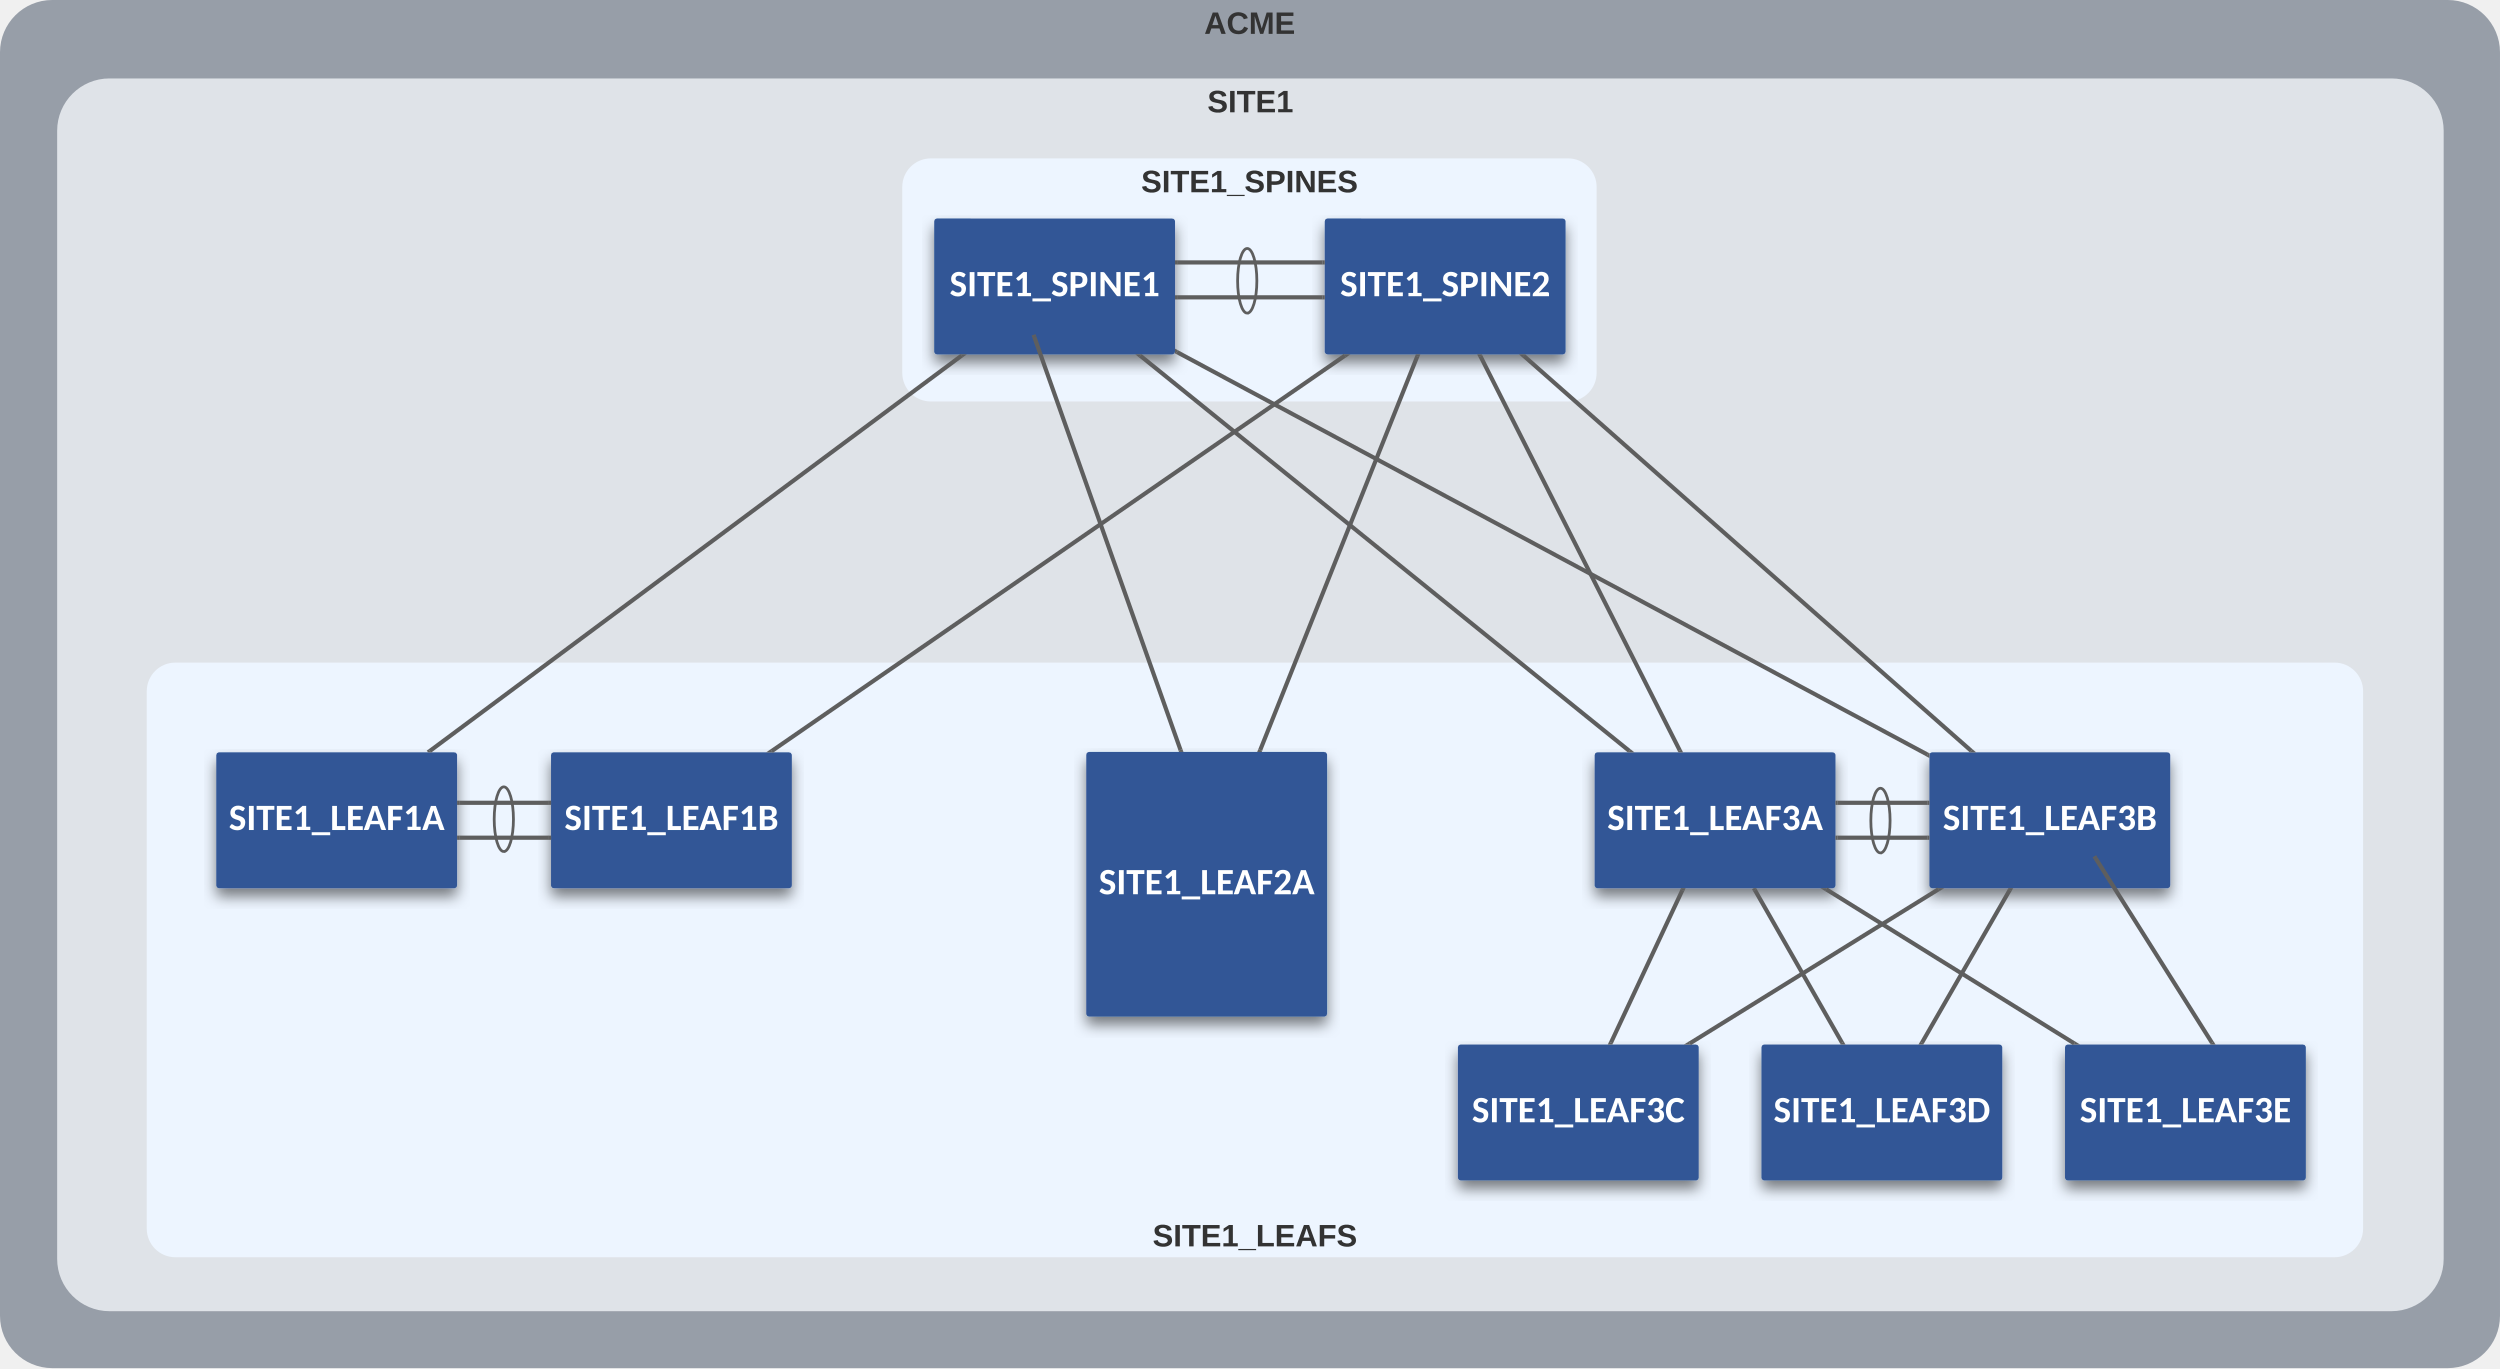
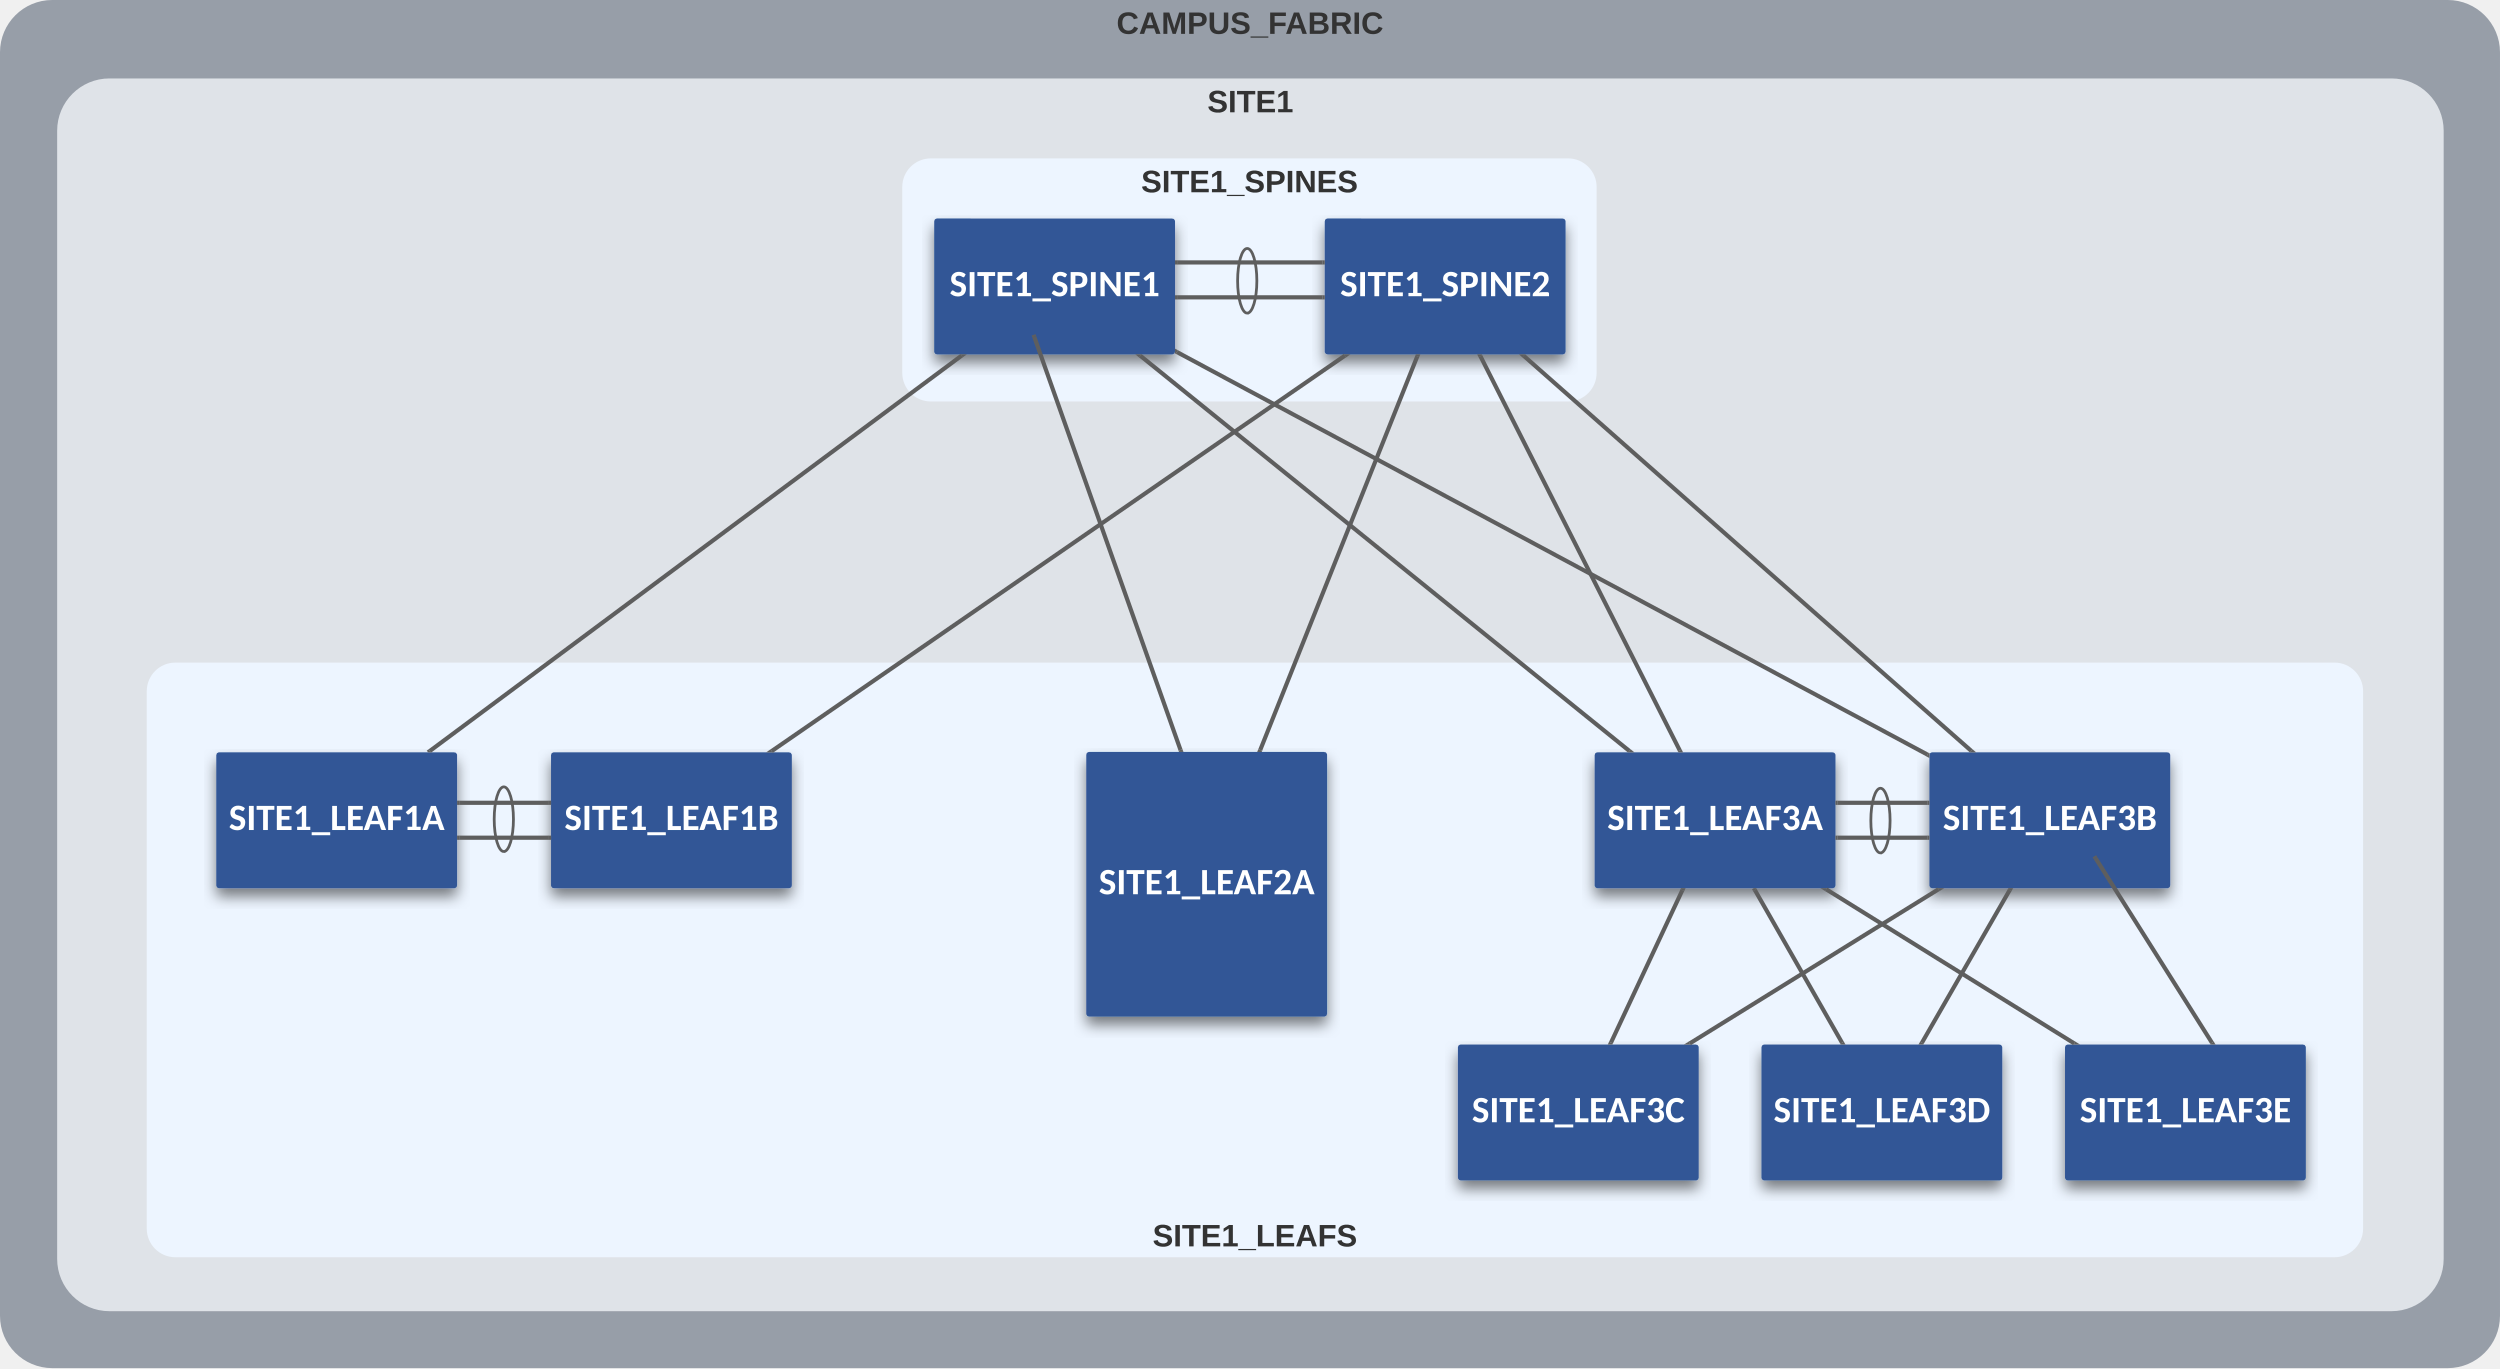
<svg xmlns="http://www.w3.org/2000/svg" xmlns:ns1="lucid" xmlns:xlink="http://www.w3.org/1999/xlink" width="1792.41" height="980.89">
  <g transform="translate(1834.121 1029.355)" ns1:page-tab-id="RxZ4dIY6hwKH">
    <path d="M-1832.62-991.86a36 36 0 0 1 36-36h1717.4a36 36 0 0 1 36 36v905.9a36 36 0 0 1-36 36h-1717.4a36 36 0 0 1-36-36z" stroke="#979ea8" stroke-width="3" fill="#979ea8" />
-     <use xlink:href="#a" transform="matrix(1,0,0,1,-1827.621,-1022.855) translate(856.8815 17.77778)" />
+     <text x="-937.92" y="-1005.077" text-anchor="middle" font-family="Arial, Helvetica, sans-serif" font-size="22.222" font-weight="bold" fill="#333">CAMPUS_FABRIC</text>
    <path d="M-1791.64-935.62a36 36 0 0 1 36-36H-119.6a36 36 0 0 1 36 36v808.84a36 36 0 0 1-36 36h-1636.04a36 36 0 0 1-36-36z" stroke="#dfe3e8" stroke-width="3" fill="#dfe3e8" />
    <use xlink:href="#b" transform="matrix(1,0,0,1,-1786.642,-966.6218) translate(818.1717 17.77778)" />
    <path d="M-1727.4-533.8a19 19 0 0 1 19-19h1548.04a19 19 0 0 1 19 19v385.34a19 19 0 0 1-19 19H-1708.4a19 19 0 0 1-19-19z" stroke="#edf5ff" stroke-width="3" fill="#edf5ff" />
    <use xlink:href="#c" transform="matrix(1,0,0,1,-1722.398,-547.7962) translate(714.6717 412.0515)" />
    <path d="M-1185.73-895.3a19 19 0 0 1 19-19h456.83a19 19 0 0 1 19 19V-762a19 19 0 0 1-19 19h-456.83a19 19 0 0 1-19-19z" stroke="#edf5ff" stroke-width="3" fill="#edf5ff" />
    <use xlink:href="#d" transform="matrix(1,0,0,1,-1180.733,-909.287) translate(164.784 17.77778)" />
    <g filter="url(#e)">
      <path d="M-689.3-487.97a.5.5 0 0 1 .5-.5h168.65a.5.5 0 0 1 .5.5v93.42a.5.5 0 0 1-.5.5H-688.8a.5.5 0 0 1-.5-.5z" fill="#fff" fill-opacity="0" />
      <path d="M-688.8-488.47a.5.5 0 0 0-.5.5v93.42a.5.5 0 0 0 .5.5h168.65a.5.5 0 0 0 .5-.5v-93.42a.5.5 0 0 0-.5-.5z" stroke="#315796" stroke-width="3" fill="#315796" />
      <use xlink:href="#f" transform="matrix(1,0,0,1,-679.4503,-477.4256) translate(-2.376302 43.16667)" />
    </g>
    <g filter="url(#e)">
      <path d="M-449.3-487.97a.5.5 0 0 1 .5-.5h168.65a.5.5 0 0 1 .5.5v93.42a.5.5 0 0 1-.5.5H-448.8a.5.5 0 0 1-.5-.5z" fill="#fff" fill-opacity="0" />
      <path d="M-448.8-488.47a.5.5 0 0 0-.5.5v93.42a.5.5 0 0 0 .5.5h168.65a.5.5 0 0 0 .5-.5v-93.42a.5.5 0 0 0-.5-.5z" stroke="#315796" stroke-width="3" fill="#315796" />
      <use xlink:href="#g" transform="matrix(1,0,0,1,-439.4503,-477.4256) translate(-1.770833 43.16667)" />
    </g>
    <g filter="url(#e)">
      <path d="M-1677.55-487.97a.5.5 0 0 1 .5-.5h168.64a.5.5 0 0 1 .5.5v93.42a.5.5 0 0 1-.5.5h-168.65a.5.5 0 0 1-.5-.5z" fill="#fff" fill-opacity="0" />
      <path d="M-1677.05-488.47a.5.5 0 0 0-.5.5v93.42a.5.5 0 0 0 .5.5h168.64a.5.5 0 0 0 .5-.5v-93.42a.5.5 0 0 0-.5-.5z" stroke="#315796" stroke-width="3" fill="#315796" />
      <use xlink:href="#h" transform="matrix(1,0,0,1,-1667.713,-477.4256) translate(-2.376302 43.16667)" />
    </g>
    <g filter="url(#e)">
      <path d="M-1437.55-487.97a.5.5 0 0 1 .5-.5h168.64a.5.5 0 0 1 .5.5v93.42a.5.5 0 0 1-.5.5h-168.65a.5.5 0 0 1-.5-.5z" fill="#fff" fill-opacity="0" />
      <path d="M-1437.05-488.47a.5.5 0 0 0-.5.5v93.42a.5.5 0 0 0 .5.5h168.64a.5.5 0 0 0 .5-.5v-93.42a.5.5 0 0 0-.5-.5z" stroke="#315796" stroke-width="3" fill="#315796" />
      <use xlink:href="#i" transform="matrix(1,0,0,1,-1427.713,-477.4256) translate(-1.770833 43.16667)" />
    </g>
    <path d="M-1504.9-453.78h64.35" stroke="#5e5e5e" stroke-width="3" fill="none" />
    <path d="M-1504.88-452.3h-1.53v-2.96h1.53zM-1439.05-452.3h-1.54v-2.96h1.55z" stroke="#5e5e5e" stroke-width=".05" fill="#5e5e5e" />
    <path d="M-1504.9-428.75h64.35" stroke="#5e5e5e" stroke-width="3" fill="none" />
    <path d="M-1504.88-427.27h-1.53v-2.95h1.53zM-1439.05-427.27h-1.54v-2.95h1.55z" stroke="#5e5e5e" stroke-width=".05" fill="#5e5e5e" />
    <path d="M-516.65-453.78h64.36" stroke="#5e5e5e" stroke-width="3" fill="none" />
    <path d="M-516.6-452.3h-1.55v-2.96h1.54zM-450.8-452.3h-1.53v-2.96h1.54z" stroke="#5e5e5e" stroke-width=".05" fill="#5e5e5e" />
    <path d="M-516.65-428.75h64.36" stroke="#5e5e5e" stroke-width="3" fill="none" />
    <path d="M-516.6-427.27h-1.55v-2.95h1.54zM-450.8-427.27h-1.53v-2.95h1.54z" stroke="#5e5e5e" stroke-width=".05" fill="#5e5e5e" />
    <g filter="url(#e)">
      <path d="M-1162.82-870.7a.5.5 0 0 1 .5-.5h168.64a.5.5 0 0 1 .5.5v93.42a.5.5 0 0 1-.5.5h-168.64a.5.5 0 0 1-.5-.5z" fill="#fff" fill-opacity="0" />
      <path d="M-1162.32-871.2a.5.5 0 0 0-.5.5v93.42a.5.5 0 0 0 .5.5h168.64a.5.5 0 0 0 .5-.5v-93.4a.5.5 0 0 0-.5-.5z" stroke="#315796" stroke-width="3" fill="#315796" />
      <use xlink:href="#j" transform="matrix(1,0,0,1,-1152.976,-860.1469) translate(-0.3580729 43.16667)" />
    </g>
    <g filter="url(#e)">
      <path d="M-882.82-870.7a.5.5 0 0 1 .5-.5h168.64a.5.5 0 0 1 .5.5v93.42a.5.5 0 0 1-.5.5h-168.64a.5.5 0 0 1-.5-.5z" fill="#fff" fill-opacity="0" />
      <path d="M-882.32-871.2a.5.5 0 0 0-.5.5v93.42a.5.5 0 0 0 .5.5h168.64a.5.5 0 0 0 .5-.5v-93.4a.5.5 0 0 0-.5-.5z" stroke="#315796" stroke-width="3" fill="#315796" />
      <use xlink:href="#k" transform="matrix(1,0,0,1,-872.9757,-860.1469) translate(-0.3580729 43.16667)" />
    </g>
    <path d="M-1526.02-490.87l381.3-283.5" stroke="#5e5e5e" stroke-width="3" fill="none" />
    <path d="M-1525.3-489.97h-1.92l-.88-1.2 1.23-.9zM-1141.03-775.28l-2.83 2.1-1.56-2.1z" stroke="#5e5e5e" stroke-width=".05" fill="#5e5e5e" />
    <path d="M-1280.9-490.82l411.07-283.6" stroke="#5e5e5e" stroke-width="3" fill="none" />
    <path d="M-1280.26-489.97h-4.47l3.03-2.1zM-866-775.28l-3.02 2.1-1.45-2.1z" stroke="#5e5e5e" stroke-width=".05" fill="#5e5e5e" />
    <path d="M-665.9-490.92l-350.66-283.4" stroke="#5e5e5e" stroke-width="3" fill="none" />
    <path d="M-662.4-489.97h-4.3l1.7-2.12zM-1015.75-775.28l-1.7 2.12-2.63-2.12z" stroke="#5e5e5e" stroke-width=".05" fill="#5e5e5e" />
    <path d="M-629.78-491.3l-142.9-282.64" stroke="#5e5e5e" stroke-width="3" fill="none" />
    <path d="M-627.45-489.97h-3.3l-.36-.7 2.62-1.34zM-771.7-775.28l.35.7-2.64 1.34-1.02-2.04z" stroke="#5e5e5e" stroke-width=".05" fill="#5e5e5e" />
    <path d="M-452.1-488.27l-538.25-288.7" stroke="#5e5e5e" stroke-width="3" fill="none" />
    <path d="M-450.47-489.07l-.24.47-.1.5v2.2l-2.04-1.1 1.4-2.6zM-989.62-778.26l-1.4 2.6-.98-.52.24-.47.08-.5v-2.2z" stroke="#5e5e5e" stroke-width=".05" fill="#5e5e5e" />
    <path d="M-420.77-490.96L-741.7-774.3" stroke="#5e5e5e" stroke-width="3" fill="none" />
    <path d="M-417.42-489.97h-4.28l1.88-2.13zM-740.77-775.28l-1.87 2.13-2.4-2.13z" stroke="#5e5e5e" stroke-width=".05" fill="#5e5e5e" />
    <path d="M-990.18-841.2h104.36" stroke="#5e5e5e" stroke-width="3" fill="none" />
    <path d="M-990.14-839.74h-1.54v-2.95h1.54zM-884.32-839.74h-1.53v-2.95h1.53z" stroke="#5e5e5e" stroke-width=".05" fill="#5e5e5e" />
    <path d="M-990.18-816.18h104.36" stroke="#5e5e5e" stroke-width="3" fill="none" />
    <path d="M-990.14-814.7h-1.54v-2.95h1.54zM-884.32-814.7h-1.53v-2.95h1.53z" stroke="#5e5e5e" stroke-width=".05" fill="#5e5e5e" />
    <path d="M-939.9-804.83c-3.82 0-6.9-10.38-6.9-23.18 0-12.82 3.08-23.2 6.9-23.2 3.8 0 6.9 10.38 6.9 23.2 0 12.8-3.1 23.17-6.9 23.17zM-1472.9-418.83c-3.82 0-6.9-10.38-6.9-23.18 0-12.82 3.08-23.2 6.9-23.2 3.8 0 6.9 10.38 6.9 23.2 0 12.8-3.1 23.17-6.9 23.17zM-485.9-417.83c-3.82 0-6.9-10.38-6.9-23.18 0-12.82 3.08-23.2 6.9-23.2 3.8 0 6.9 10.38 6.9 23.2 0 12.8-3.1 23.17-6.9 23.17z" stroke="#5e5e5e" stroke-width="2" fill-opacity="0" />
    <g filter="url(#l)">
      <path d="M-1053.8-488.23a.5.5 0 0 1 .5-.5h168.64a.5.5 0 0 1 .5.5v185.7a.5.5 0 0 1-.5.5h-168.64a.5.5 0 0 1-.5-.5z" fill="#fff" fill-opacity="0" />
      <path d="M-1053.3-488.73a.5.5 0 0 0-.5.5v185.7a.5.5 0 0 0 .5.5h168.64a.5.5 0 0 0 .5-.5v-185.7a.5.5 0 0 0-.5-.5z" stroke="#315796" stroke-width="3" fill="#315796" />
      <use xlink:href="#m" transform="matrix(1,0,0,1,-1043.958,-466.8881) translate(-2.376302 78.66667)" />
    </g>
    <g filter="url(#e)">
      <path d="M-787.35-278.46a.5.5 0 0 1 .5-.5h168.63a.5.5 0 0 1 .5.5v93.42a.5.5 0 0 1-.5.5h-168.63a.5.5 0 0 1-.5-.5z" fill="#fff" fill-opacity="0" />
      <path d="M-786.85-278.96a.5.5 0 0 0-.5.5v93.42a.5.5 0 0 0 .5.5h168.63a.5.5 0 0 0 .5-.5v-93.42a.5.5 0 0 0-.5-.5z" stroke="#315796" stroke-width="3" fill="#315796" />
      <use xlink:href="#n" transform="matrix(1,0,0,1,-777.5145,-267.9121) translate(-1.354167 43.16667)" />
    </g>
    <g filter="url(#e)">
      <path d="M-569.7-278.46a.5.5 0 0 1 .5-.5h168.62a.5.5 0 0 1 .5.5v93.42a.5.5 0 0 1-.5.5h-168.64a.5.5 0 0 1-.5-.5z" fill="#fff" fill-opacity="0" />
      <path d="M-569.2-278.96a.5.5 0 0 0-.5.5v93.42a.5.5 0 0 0 .5.5h168.62a.5.5 0 0 0 .5-.5v-93.42a.5.5 0 0 0-.5-.5z" stroke="#315796" stroke-width="3" fill="#315796" />
      <use xlink:href="#o" transform="matrix(1,0,0,1,-559.8759,-267.9121) translate(-2.701823 43.16667)" />
    </g>
    <g filter="url(#e)">
      <path d="M-352.08-278.46a.5.5 0 0 1 .5-.5h168.64a.5.5 0 0 1 .5.5v93.42a.5.5 0 0 1-.5.5h-168.64a.5.5 0 0 1-.5-.5z" fill="#fff" fill-opacity="0" />
      <path d="M-351.58-278.96a.5.5 0 0 0-.5.5v93.42a.5.5 0 0 0 .5.5h168.64a.5.5 0 0 0 .5-.5v-93.42a.5.5 0 0 0-.5-.5z" stroke="#315796" stroke-width="3" fill="#315796" />
      <use xlink:href="#p" transform="matrix(1,0,0,1,-342.2374,-267.9121) translate(-0.8007812 43.16667)" />
    </g>
    <path d="M-679.1-281.82l51.2-109.38" stroke="#5e5e5e" stroke-width="3" fill="none" />
    <path d="M-677.75-281.23l-.36.77h-3.26l.94-2.02zM-625.64-392.56l-.95 2.02-2.66-1.25.36-.75z" stroke="#5e5e5e" stroke-width=".05" fill="#5e5e5e" />
    <path d="M-622.66-281.25l178.32-110.5" stroke="#5e5e5e" stroke-width="3" fill="none" />
    <path d="M-622.13-280.46h-4.6l3.32-2.06zM-440.26-392.56l-3.34 2.07-1.27-2.06z" stroke="#5e5e5e" stroke-width=".05" fill="#5e5e5e" />
    <path d="M-513.44-281.76l-62.5-109.5" stroke="#5e5e5e" stroke-width="3" fill="none" />
    <path d="M-511-280.46h-3.4l-.34-.6 2.56-1.47zM-574.97-392.56l.34.6-2.56 1.47-.75-1.32 1.28-.74z" stroke="#5e5e5e" stroke-width=".05" fill="#5e5e5e" />
    <path d="M-456.15-281.76l62.94-109.5" stroke="#5e5e5e" stroke-width="3" fill="none" />
    <path d="M-454.85-281.06l-.35.6h-3.4l1.2-2.07zM-390.77-392.56l-1.2 2.07-2.54-1.46.33-.6z" stroke="#5e5e5e" stroke-width=".05" fill="#5e5e5e" />
    <path d="M-346.93-281.25l-177.87-110.5" stroke="#5e5e5e" stroke-width="3" fill="none" />
    <path d="M-342.86-280.46h-4.6l1.28-2.06zM-524.26-392.56l-1.28 2.07-3.33-2.06z" stroke="#5e5e5e" stroke-width=".05" fill="#5e5e5e" />
    <path d="M-248.22-281.73l-83.5-132.4" stroke="#5e5e5e" stroke-width="3" fill="none" />
    <path d="M-245.68-280.46h-3.48l-.33-.5 2.5-1.6z" stroke="#5e5e5e" stroke-width=".05" fill="#5e5e5e" />
    <path d="M-331.7-414.1l-.82-1.3M-987.73-491.65l-104.86-296.22" stroke="#5e5e5e" stroke-width="3" fill="none" />
    <path d="M-985.67-490.23h-3.13l-.33-.96 2.78-.98z" stroke="#5e5e5e" stroke-width=".05" fill="#5e5e5e" />
    <path d="M-1092.58-787.83l-.5-1.45M-930.58-491.63l112.6-282.25" stroke="#5e5e5e" stroke-width="3" fill="none" />
    <path d="M-929.2-491.12l-.35.9h-3.18l.8-2zM-815.84-775.28l-.8 1.98-2.73-1.1.36-.88z" stroke="#5e5e5e" stroke-width=".05" fill="#5e5e5e" />
    <defs>
      <path fill="#333" d="M199 0l-22-63H83L61 0H9l90-248h61L250 0h-51zm-33-102l-36-108c-10 38-24 72-36 108h72" id="q" />
      <path fill="#333" d="M67-125c0 53 21 87 73 88 37 1 54-22 65-47l45 17C233-25 199 4 140 4 58 4 20-42 15-125 8-235 124-281 211-232c18 10 29 29 36 50l-46 12c-8-25-30-41-62-41-52 0-71 34-72 86" id="r" />
      <path fill="#333" d="M230 0l2-204L168 0h-37L68-204 70 0H24v-248h70l56 185 57-185h69V0h-46" id="s" />
      <path fill="#333" d="M24 0v-248h195v40H76v63h132v40H76v65h150V0H24" id="t" />
      <g id="a">
        <use transform="matrix(0.0617284,0,0,0.0617284,0,0)" xlink:href="#q" />
        <use transform="matrix(0.0617284,0,0,0.0617284,15.98765,0)" xlink:href="#r" />
        <use transform="matrix(0.0617284,0,0,0.0617284,31.97531,0)" xlink:href="#s" />
        <use transform="matrix(0.0617284,0,0,0.0617284,50.4321,0)" xlink:href="#t" />
      </g>
      <path fill="#333" d="M169-182c-1-43-94-46-97-3 18 66 151 10 154 114 3 95-165 93-204 36-6-8-10-19-12-30l50-8c3 46 112 56 116 5-17-69-150-10-154-114-4-87 153-88 188-35 5 8 8 18 10 28" id="u" />
      <path fill="#333" d="M24 0v-248h52V0H24" id="v" />
      <path fill="#333" d="M136-208V0H84v-208H4v-40h212v40h-80" id="w" />
      <path fill="#333" d="M23 0v-37h61v-169l-59 37v-38l62-41h46v211h57V0H23" id="x" />
      <g id="b">
        <use transform="matrix(0.0617284,0,0,0.0617284,0,0)" xlink:href="#u" />
        <use transform="matrix(0.0617284,0,0,0.0617284,14.81481,0)" xlink:href="#v" />
        <use transform="matrix(0.0617284,0,0,0.0617284,20.98765,0)" xlink:href="#w" />
        <use transform="matrix(0.0617284,0,0,0.0617284,34.50617,0)" xlink:href="#t" />
        <use transform="matrix(0.0617284,0,0,0.0617284,49.32099,0)" xlink:href="#x" />
      </g>
      <path fill="#333" d="M-4 44V30h207v14H-4" id="y" />
      <path fill="#333" d="M24 0v-248h52v208h133V0H24" id="z" />
      <path fill="#333" d="M76-208v77h127v40H76V0H24v-248h183v40H76" id="A" />
      <g id="c">
        <use transform="matrix(0.0617284,0,0,0.0617284,0,0)" xlink:href="#u" />
        <use transform="matrix(0.0617284,0,0,0.0617284,14.81481,0)" xlink:href="#v" />
        <use transform="matrix(0.0617284,0,0,0.0617284,20.98765,0)" xlink:href="#w" />
        <use transform="matrix(0.0617284,0,0,0.0617284,34.50617,0)" xlink:href="#t" />
        <use transform="matrix(0.0617284,0,0,0.0617284,49.32099,0)" xlink:href="#x" />
        <use transform="matrix(0.0617284,0,0,0.0617284,61.66667,0)" xlink:href="#y" />
        <use transform="matrix(0.0617284,0,0,0.0617284,74.01235,0)" xlink:href="#z" />
        <use transform="matrix(0.0617284,0,0,0.0617284,87.53086,0)" xlink:href="#t" />
        <use transform="matrix(0.0617284,0,0,0.0617284,102.3457,0)" xlink:href="#q" />
        <use transform="matrix(0.0617284,0,0,0.0617284,118.3333,0)" xlink:href="#A" />
        <use transform="matrix(0.0617284,0,0,0.0617284,131.8519,0)" xlink:href="#u" />
      </g>
      <path fill="#333" d="M24-248c93 1 206-16 204 79-1 75-69 88-152 82V0H24v-248zm52 121c47 0 100 7 100-41 0-47-54-39-100-39v80" id="B" />
      <path fill="#333" d="M175 0L67-191c6 58 2 128 3 191H24v-248h59L193-55c-6-58-2-129-3-193h46V0h-61" id="C" />
      <g id="d">
        <use transform="matrix(0.0617284,0,0,0.0617284,0,0)" xlink:href="#u" />
        <use transform="matrix(0.0617284,0,0,0.0617284,14.81481,0)" xlink:href="#v" />
        <use transform="matrix(0.0617284,0,0,0.0617284,20.98765,0)" xlink:href="#w" />
        <use transform="matrix(0.0617284,0,0,0.0617284,34.50617,0)" xlink:href="#t" />
        <use transform="matrix(0.0617284,0,0,0.0617284,49.32099,0)" xlink:href="#x" />
        <use transform="matrix(0.0617284,0,0,0.0617284,61.66667,0)" xlink:href="#y" />
        <use transform="matrix(0.0617284,0,0,0.0617284,74.01235,0)" xlink:href="#u" />
        <use transform="matrix(0.0617284,0,0,0.0617284,88.82716,0)" xlink:href="#B" />
        <use transform="matrix(0.0617284,0,0,0.0617284,103.642,0)" xlink:href="#v" />
        <use transform="matrix(0.0617284,0,0,0.0617284,109.8148,0)" xlink:href="#C" />
        <use transform="matrix(0.0617284,0,0,0.0617284,125.8025,0)" xlink:href="#t" />
        <use transform="matrix(0.0617284,0,0,0.0617284,140.6173,0)" xlink:href="#u" />
      </g>
      <path fill="#fff" d="M469-200c119 0 194-62 190-182-5-155-165-165-285-207C212-646 83-736 88-958c4-182 105-295 242-352 113-48 278-41 392 4 65 25 120 59 166 104l-67 124c-13 37-61 47-98 23-55-35-117-75-210-75-111 0-181 57-181 159 0 146 173 155 287 201 153 61 292 138 287 351-7 273-167 433-444 433-190 0-326-77-424-175l78-125c18-34 71-42 108-14 63 47 132 100 245 100" id="D" />
      <path fill="#fff" d="M405 0H141v-1328h264V0" id="E" />
      <path fill="#fff" d="M996-1328v214H638V0H376v-1114H18v-214h978" id="F" />
      <path fill="#fff" d="M928-1328v209H382v351h425v201H382v358h547L928 0H118v-1328h810" id="G" />
      <path fill="#fff" d="M236-180h257c2-279-3-565 3-840L323-871c-27 30-91 18-110-9l-76-104 399-346h198v1150h227V0H236v-180" id="H" />
      <path fill="#fff" d="M1020 122v164H0V122h1020" id="I" />
      <path fill="#fff" d="M371-216h461V0H108v-1328h263v1112" id="J" />
      <path fill="#fff" d="M1240 0h-202c-47 1-76-24-87-58l-84-261H378L295-59c-11 29-44 59-86 59H4l484-1328h268zM437-503h370c-61-196-127-384-186-583-56 202-123 386-184 583" id="K" />
      <path fill="#fff" d="M890-1328v209H373v376h433v209H373V0H109v-1328h781" id="L" />
      <path fill="#fff" d="M113-955c38-239 181-388 448-388 186 0 310 81 369 209 18 42 27 87 27 134 1 168-77 256-203 297 151 51 227 154 227 307C981-126 800 8 532 14 260 20 143-131 76-338c63-25 186-102 236-14 46 82 93 164 218 164 130 0 203-76 210-200 9-175-112-206-288-206v-171c158-2 269-37 269-193 0-117-60-182-173-183-99-1-165 67-190 142-19 57-44 79-118 66" id="M" />
      <g id="f">
        <use transform="matrix(0.01302083,0,0,0.01302083,0,0)" xlink:href="#D" />
        <use transform="matrix(0.01302083,0,0,0.01302083,12.60417,0)" xlink:href="#E" />
        <use transform="matrix(0.01302083,0,0,0.01302083,19.71354,0)" xlink:href="#F" />
        <use transform="matrix(0.01302083,0,0,0.01302083,32.91667,0)" xlink:href="#G" />
        <use transform="matrix(0.01302083,0,0,0.01302083,45.92448,0)" xlink:href="#H" />
        <use transform="matrix(0.01302083,0,0,0.01302083,59.4401,0)" xlink:href="#I" />
        <use transform="matrix(0.01302083,0,0,0.01302083,72.72135,0)" xlink:href="#J" />
        <use transform="matrix(0.01302083,0,0,0.01302083,83.9974,0)" xlink:href="#G" />
        <use transform="matrix(0.01302083,0,0,0.01302083,96.67969,0)" xlink:href="#K" />
        <use transform="matrix(0.01302083,0,0,0.01302083,112.8385,0)" xlink:href="#L" />
        <use transform="matrix(0.01302083,0,0,0.01302083,125.0781,0)" xlink:href="#M" />
        <use transform="matrix(0.01302083,0,0,0.01302083,138.5938,0)" xlink:href="#K" />
      </g>
      <filter id="e" filterUnits="objectBoundingBox" x="-.06" y="-.04" width="1.12" height="1.21">
        <feOffset result="offOut" in="SourceAlpha" dy="6" />
        <feGaussianBlur result="blurOut" in="offOut" stdDeviation="5" />
        <feColorMatrix result="colorOut" in="blurOut" values="0 0 0 0 0 0 0 0 0 0 0 0 0 0 0 0 0 0 0.502 0" />
        <feBlend in="SourceGraphic" in2="colorOut" />
      </filter>
      <path fill="#fff" d="M1048-974c0 163-99 241-224 288 171 41 257 139 257 293C1081-125 889 0 612 0H119v-1328h451c279 2 478 84 478 354zM823-399c0-131-83-178-217-178H382v373h225c139 0 216-61 216-195zm-37-542c0-143-71-185-216-185H382v368h173c140-1 231-45 231-183" id="N" />
      <g id="g">
        <use transform="matrix(0.01302083,0,0,0.01302083,0,0)" xlink:href="#D" />
        <use transform="matrix(0.01302083,0,0,0.01302083,12.60417,0)" xlink:href="#E" />
        <use transform="matrix(0.01302083,0,0,0.01302083,19.71354,0)" xlink:href="#F" />
        <use transform="matrix(0.01302083,0,0,0.01302083,32.91667,0)" xlink:href="#G" />
        <use transform="matrix(0.01302083,0,0,0.01302083,45.92448,0)" xlink:href="#H" />
        <use transform="matrix(0.01302083,0,0,0.01302083,59.4401,0)" xlink:href="#I" />
        <use transform="matrix(0.01302083,0,0,0.01302083,72.72135,0)" xlink:href="#J" />
        <use transform="matrix(0.01302083,0,0,0.01302083,83.9974,0)" xlink:href="#G" />
        <use transform="matrix(0.01302083,0,0,0.01302083,96.67969,0)" xlink:href="#K" />
        <use transform="matrix(0.01302083,0,0,0.01302083,112.8385,0)" xlink:href="#L" />
        <use transform="matrix(0.01302083,0,0,0.01302083,125.0781,0)" xlink:href="#M" />
        <use transform="matrix(0.01302083,0,0,0.01302083,138.5938,0)" xlink:href="#N" />
      </g>
      <g id="h">
        <use transform="matrix(0.01302083,0,0,0.01302083,0,0)" xlink:href="#D" />
        <use transform="matrix(0.01302083,0,0,0.01302083,12.60417,0)" xlink:href="#E" />
        <use transform="matrix(0.01302083,0,0,0.01302083,19.71354,0)" xlink:href="#F" />
        <use transform="matrix(0.01302083,0,0,0.01302083,32.91667,0)" xlink:href="#G" />
        <use transform="matrix(0.01302083,0,0,0.01302083,45.92448,0)" xlink:href="#H" />
        <use transform="matrix(0.01302083,0,0,0.01302083,59.4401,0)" xlink:href="#I" />
        <use transform="matrix(0.01302083,0,0,0.01302083,72.72135,0)" xlink:href="#J" />
        <use transform="matrix(0.01302083,0,0,0.01302083,83.9974,0)" xlink:href="#G" />
        <use transform="matrix(0.01302083,0,0,0.01302083,96.67969,0)" xlink:href="#K" />
        <use transform="matrix(0.01302083,0,0,0.01302083,112.8385,0)" xlink:href="#L" />
        <use transform="matrix(0.01302083,0,0,0.01302083,125.0781,0)" xlink:href="#H" />
        <use transform="matrix(0.01302083,0,0,0.01302083,138.5938,0)" xlink:href="#K" />
      </g>
      <g id="i">
        <use transform="matrix(0.01302083,0,0,0.01302083,0,0)" xlink:href="#D" />
        <use transform="matrix(0.01302083,0,0,0.01302083,12.60417,0)" xlink:href="#E" />
        <use transform="matrix(0.01302083,0,0,0.01302083,19.71354,0)" xlink:href="#F" />
        <use transform="matrix(0.01302083,0,0,0.01302083,32.91667,0)" xlink:href="#G" />
        <use transform="matrix(0.01302083,0,0,0.01302083,45.92448,0)" xlink:href="#H" />
        <use transform="matrix(0.01302083,0,0,0.01302083,59.4401,0)" xlink:href="#I" />
        <use transform="matrix(0.01302083,0,0,0.01302083,72.72135,0)" xlink:href="#J" />
        <use transform="matrix(0.01302083,0,0,0.01302083,83.9974,0)" xlink:href="#G" />
        <use transform="matrix(0.01302083,0,0,0.01302083,96.67969,0)" xlink:href="#K" />
        <use transform="matrix(0.01302083,0,0,0.01302083,112.8385,0)" xlink:href="#L" />
        <use transform="matrix(0.01302083,0,0,0.01302083,125.0781,0)" xlink:href="#H" />
        <use transform="matrix(0.01302083,0,0,0.01302083,138.5938,0)" xlink:href="#N" />
      </g>
      <path fill="#fff" d="M1037-902c0 300-189 436-495 441H378V0H115v-1328h427c303 4 495 131 495 426zm-263 0c0-143-81-224-232-224H378v461h164c156 2 232-87 232-237" id="O" />
      <path fill="#fff" d="M122-1328c70 6 164-16 206 20 6 5 13 12 20 21l654 862c-4-44-6-86-6-125v-778h231V0c-62-4-141 10-187-10-14-6-27-18-40-35L348-902c4 41 6 80 6 115V0H122v-1328" id="P" />
      <g id="j">
        <use transform="matrix(0.01302083,0,0,0.01302083,0,0)" xlink:href="#D" />
        <use transform="matrix(0.01302083,0,0,0.01302083,12.60417,0)" xlink:href="#E" />
        <use transform="matrix(0.01302083,0,0,0.01302083,19.71354,0)" xlink:href="#F" />
        <use transform="matrix(0.01302083,0,0,0.01302083,32.91667,0)" xlink:href="#G" />
        <use transform="matrix(0.01302083,0,0,0.01302083,45.92448,0)" xlink:href="#H" />
        <use transform="matrix(0.01302083,0,0,0.01302083,59.4401,0)" xlink:href="#I" />
        <use transform="matrix(0.01302083,0,0,0.01302083,72.72135,0)" xlink:href="#D" />
        <use transform="matrix(0.01302083,0,0,0.01302083,85.32552,0)" xlink:href="#O" />
        <use transform="matrix(0.01302083,0,0,0.01302083,99.51823,0)" xlink:href="#E" />
        <use transform="matrix(0.01302083,0,0,0.01302083,106.6276,0)" xlink:href="#P" />
        <use transform="matrix(0.01302083,0,0,0.01302083,124.1927,0)" xlink:href="#G" />
        <use transform="matrix(0.01302083,0,0,0.01302083,137.2005,0)" xlink:href="#H" />
      </g>
      <path fill="#fff" d="M89-955c40-238 181-388 449-388 250 0 409 134 409 381 0 232-139 347-258 472L407-195c126-46 310-24 475-29 49-1 86 32 85 80V0H69c-2-76 0-138 43-180 161-160 326-321 472-494 63-74 110-153 115-281 6-143-107-217-242-175-61 19-100 69-121 131-19 56-46 79-119 66" id="Q" />
      <g id="k">
        <use transform="matrix(0.01302083,0,0,0.01302083,0,0)" xlink:href="#D" />
        <use transform="matrix(0.01302083,0,0,0.01302083,12.60417,0)" xlink:href="#E" />
        <use transform="matrix(0.01302083,0,0,0.01302083,19.71354,0)" xlink:href="#F" />
        <use transform="matrix(0.01302083,0,0,0.01302083,32.91667,0)" xlink:href="#G" />
        <use transform="matrix(0.01302083,0,0,0.01302083,45.92448,0)" xlink:href="#H" />
        <use transform="matrix(0.01302083,0,0,0.01302083,59.4401,0)" xlink:href="#I" />
        <use transform="matrix(0.01302083,0,0,0.01302083,72.72135,0)" xlink:href="#D" />
        <use transform="matrix(0.01302083,0,0,0.01302083,85.32552,0)" xlink:href="#O" />
        <use transform="matrix(0.01302083,0,0,0.01302083,99.51823,0)" xlink:href="#E" />
        <use transform="matrix(0.01302083,0,0,0.01302083,106.6276,0)" xlink:href="#P" />
        <use transform="matrix(0.01302083,0,0,0.01302083,124.1927,0)" xlink:href="#G" />
        <use transform="matrix(0.01302083,0,0,0.01302083,137.2005,0)" xlink:href="#Q" />
      </g>
      <g id="m">
        <use transform="matrix(0.01302083,0,0,0.01302083,0,0)" xlink:href="#D" />
        <use transform="matrix(0.01302083,0,0,0.01302083,12.60417,0)" xlink:href="#E" />
        <use transform="matrix(0.01302083,0,0,0.01302083,19.71354,0)" xlink:href="#F" />
        <use transform="matrix(0.01302083,0,0,0.01302083,32.91667,0)" xlink:href="#G" />
        <use transform="matrix(0.01302083,0,0,0.01302083,45.92448,0)" xlink:href="#H" />
        <use transform="matrix(0.01302083,0,0,0.01302083,59.4401,0)" xlink:href="#I" />
        <use transform="matrix(0.01302083,0,0,0.01302083,72.72135,0)" xlink:href="#J" />
        <use transform="matrix(0.01302083,0,0,0.01302083,83.9974,0)" xlink:href="#G" />
        <use transform="matrix(0.01302083,0,0,0.01302083,96.67969,0)" xlink:href="#K" />
        <use transform="matrix(0.01302083,0,0,0.01302083,112.8385,0)" xlink:href="#L" />
        <use transform="matrix(0.01302083,0,0,0.01302083,125.0781,0)" xlink:href="#Q" />
        <use transform="matrix(0.01302083,0,0,0.01302083,138.5938,0)" xlink:href="#K" />
      </g>
      <filter id="l" filterUnits="objectBoundingBox" x="-.06" y="-.02" width="1.12" height="1.11">
        <feOffset result="offOut" in="SourceAlpha" dy="6" />
        <feGaussianBlur result="blurOut" in="offOut" stdDeviation="5" />
        <feColorMatrix result="colorOut" in="blurOut" values="0 0 0 0 0 0 0 0 0 0 0 0 0 0 0 0 0 0 0.502 0" />
        <feBlend in="SourceGraphic" in2="colorOut" />
      </filter>
      <path fill="#fff" d="M1063-193C972-66 836 14 625 14 325 14 160-160 82-392c-55-162-54-387 4-546 84-230 253-399 553-405 185-4 321 74 409 173-37 47-65 102-108 143-52 29-90-19-122-42-68-49-222-71-314-21-130 72-193 222-193 425 0 205 69 355 201 427 92 51 249 32 318-20 30-23 81-99 128-48" id="R" />
      <g id="n">
        <use transform="matrix(0.01302083,0,0,0.01302083,0,0)" xlink:href="#D" />
        <use transform="matrix(0.01302083,0,0,0.01302083,12.60417,0)" xlink:href="#E" />
        <use transform="matrix(0.01302083,0,0,0.01302083,19.71354,0)" xlink:href="#F" />
        <use transform="matrix(0.01302083,0,0,0.01302083,32.91667,0)" xlink:href="#G" />
        <use transform="matrix(0.01302083,0,0,0.01302083,45.92448,0)" xlink:href="#H" />
        <use transform="matrix(0.01302083,0,0,0.01302083,59.4401,0)" xlink:href="#I" />
        <use transform="matrix(0.01302083,0,0,0.01302083,72.72135,0)" xlink:href="#J" />
        <use transform="matrix(0.01302083,0,0,0.01302083,83.9974,0)" xlink:href="#G" />
        <use transform="matrix(0.01302083,0,0,0.01302083,96.67969,0)" xlink:href="#K" />
        <use transform="matrix(0.01302083,0,0,0.01302083,112.8385,0)" xlink:href="#L" />
        <use transform="matrix(0.01302083,0,0,0.01302083,125.0781,0)" xlink:href="#M" />
        <use transform="matrix(0.01302083,0,0,0.01302083,138.5938,0)" xlink:href="#R" />
      </g>
      <path fill="#fff" d="M1198-932c62 158 61 378 0 536C1107-162 916 0 600 0H116v-1328h484c315 6 507 163 598 396zM600-209c264-9 377-187 377-456 0-268-114-446-377-455H380v911h220" id="S" />
      <g id="o">
        <use transform="matrix(0.01302083,0,0,0.01302083,0,0)" xlink:href="#D" />
        <use transform="matrix(0.01302083,0,0,0.01302083,12.60417,0)" xlink:href="#E" />
        <use transform="matrix(0.01302083,0,0,0.01302083,19.71354,0)" xlink:href="#F" />
        <use transform="matrix(0.01302083,0,0,0.01302083,32.91667,0)" xlink:href="#G" />
        <use transform="matrix(0.01302083,0,0,0.01302083,45.92448,0)" xlink:href="#H" />
        <use transform="matrix(0.01302083,0,0,0.01302083,59.4401,0)" xlink:href="#I" />
        <use transform="matrix(0.01302083,0,0,0.01302083,72.72135,0)" xlink:href="#J" />
        <use transform="matrix(0.01302083,0,0,0.01302083,83.9974,0)" xlink:href="#G" />
        <use transform="matrix(0.01302083,0,0,0.01302083,96.67969,0)" xlink:href="#K" />
        <use transform="matrix(0.01302083,0,0,0.01302083,112.8385,0)" xlink:href="#L" />
        <use transform="matrix(0.01302083,0,0,0.01302083,125.0781,0)" xlink:href="#M" />
        <use transform="matrix(0.01302083,0,0,0.01302083,138.5938,0)" xlink:href="#S" />
      </g>
      <g id="p">
        <use transform="matrix(0.01302083,0,0,0.01302083,0,0)" xlink:href="#D" />
        <use transform="matrix(0.01302083,0,0,0.01302083,12.60417,0)" xlink:href="#E" />
        <use transform="matrix(0.01302083,0,0,0.01302083,19.71354,0)" xlink:href="#F" />
        <use transform="matrix(0.01302083,0,0,0.01302083,32.91667,0)" xlink:href="#G" />
        <use transform="matrix(0.01302083,0,0,0.01302083,45.92448,0)" xlink:href="#H" />
        <use transform="matrix(0.01302083,0,0,0.01302083,59.4401,0)" xlink:href="#I" />
        <use transform="matrix(0.01302083,0,0,0.01302083,72.72135,0)" xlink:href="#J" />
        <use transform="matrix(0.01302083,0,0,0.01302083,83.9974,0)" xlink:href="#G" />
        <use transform="matrix(0.01302083,0,0,0.01302083,96.67969,0)" xlink:href="#K" />
        <use transform="matrix(0.01302083,0,0,0.01302083,112.8385,0)" xlink:href="#L" />
        <use transform="matrix(0.01302083,0,0,0.01302083,125.0781,0)" xlink:href="#M" />
        <use transform="matrix(0.01302083,0,0,0.01302083,138.5938,0)" xlink:href="#G" />
      </g>
    </defs>
  </g>
</svg>
